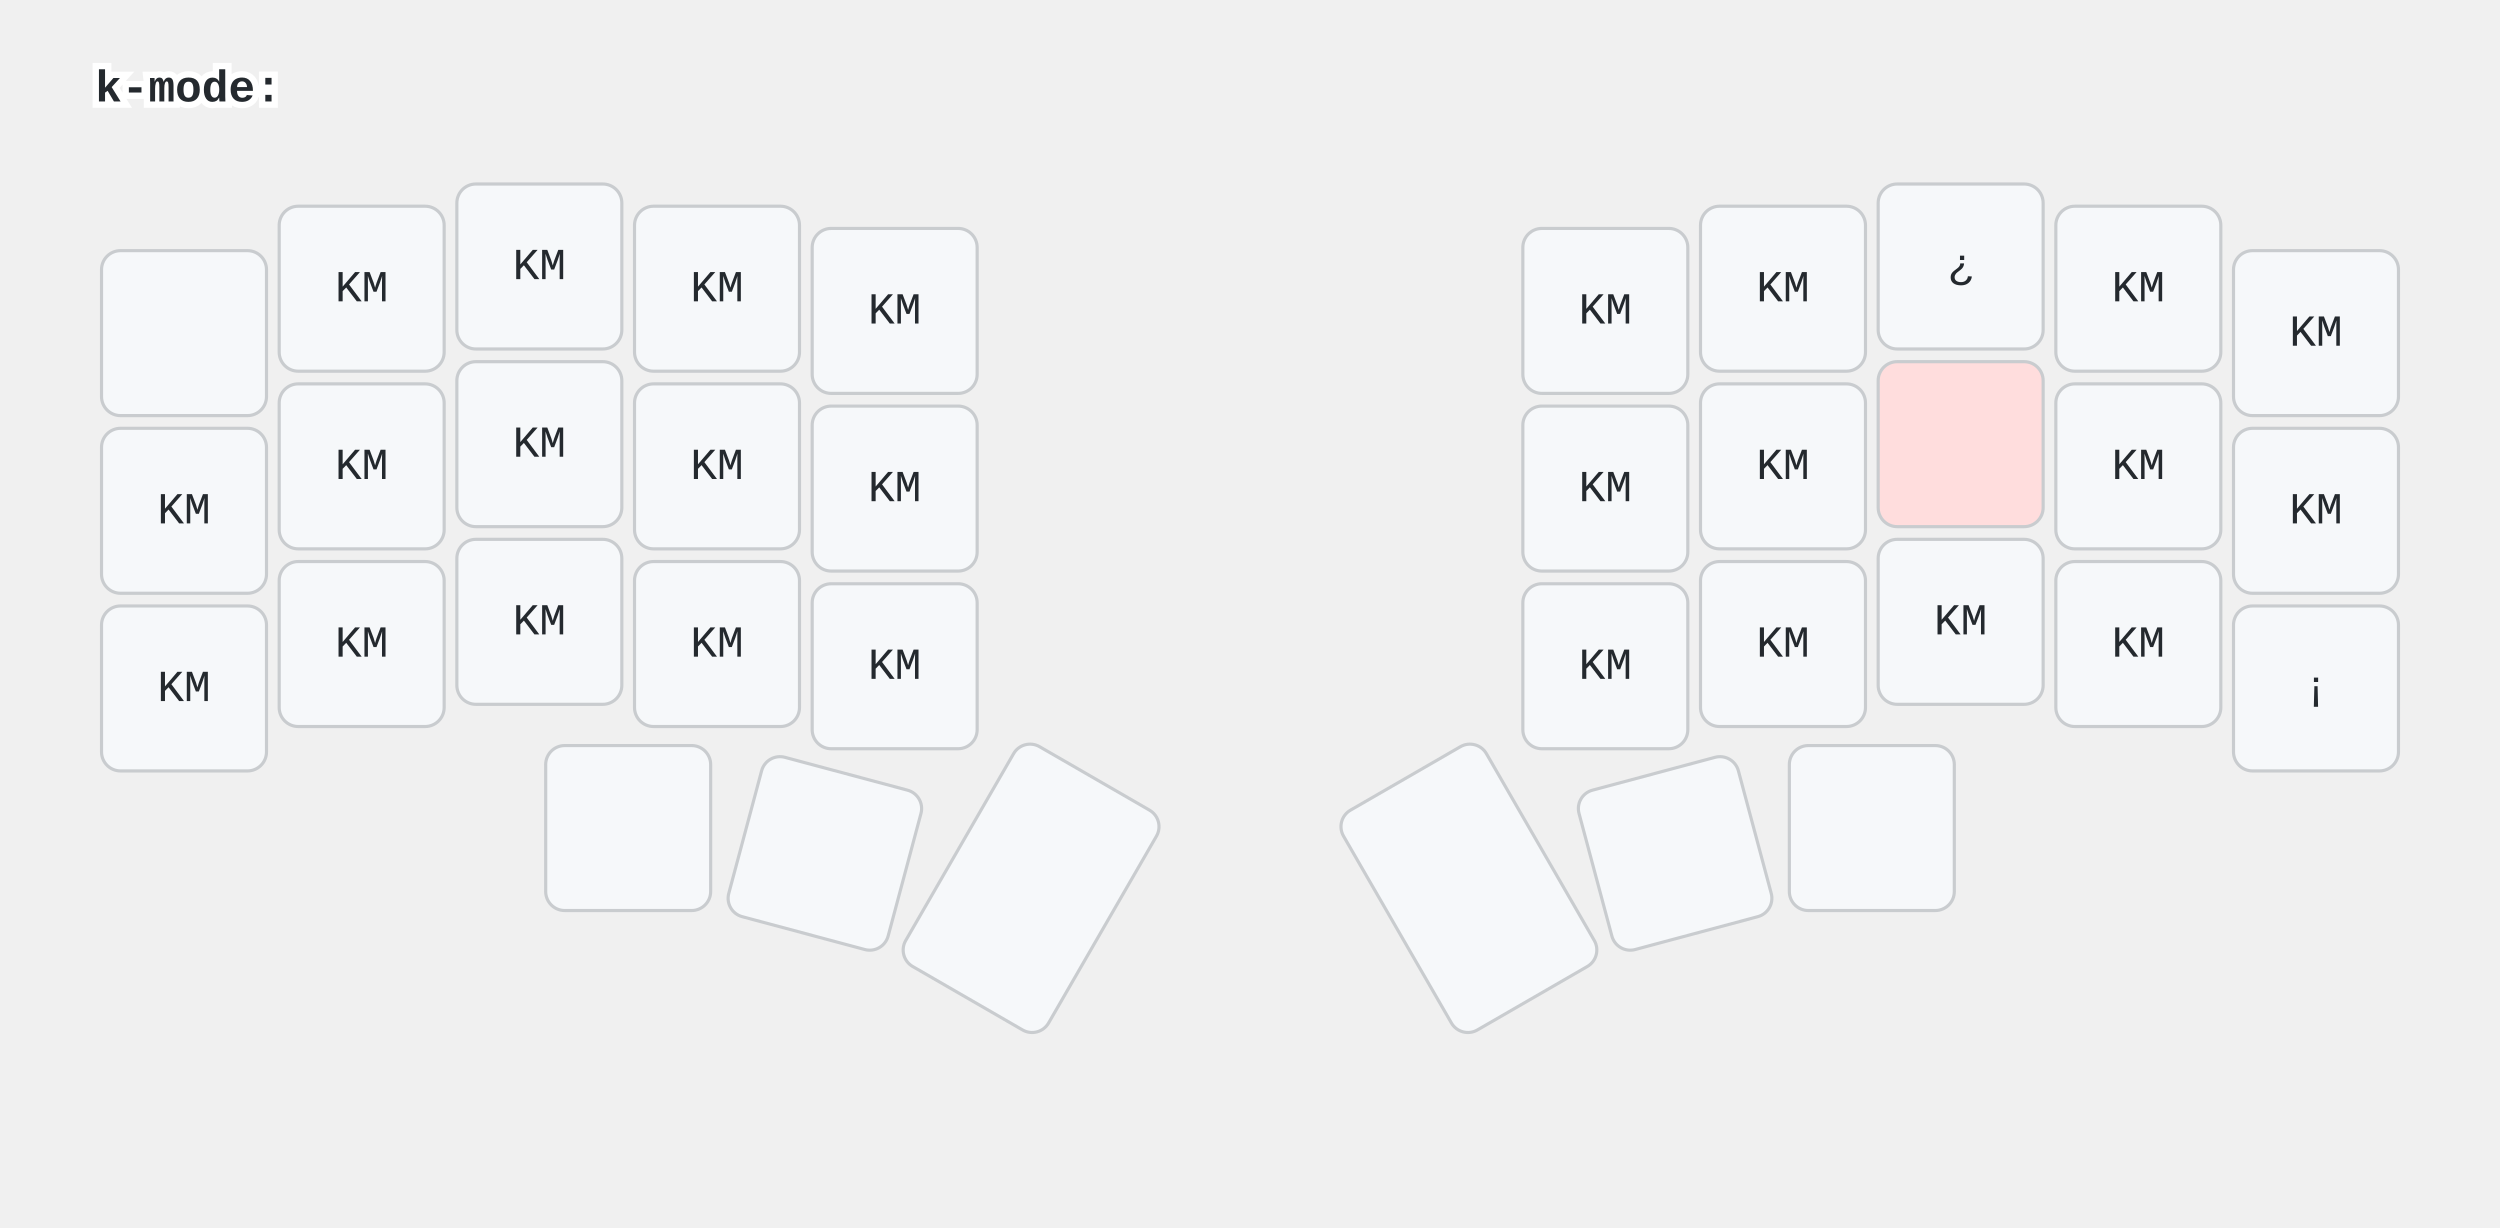
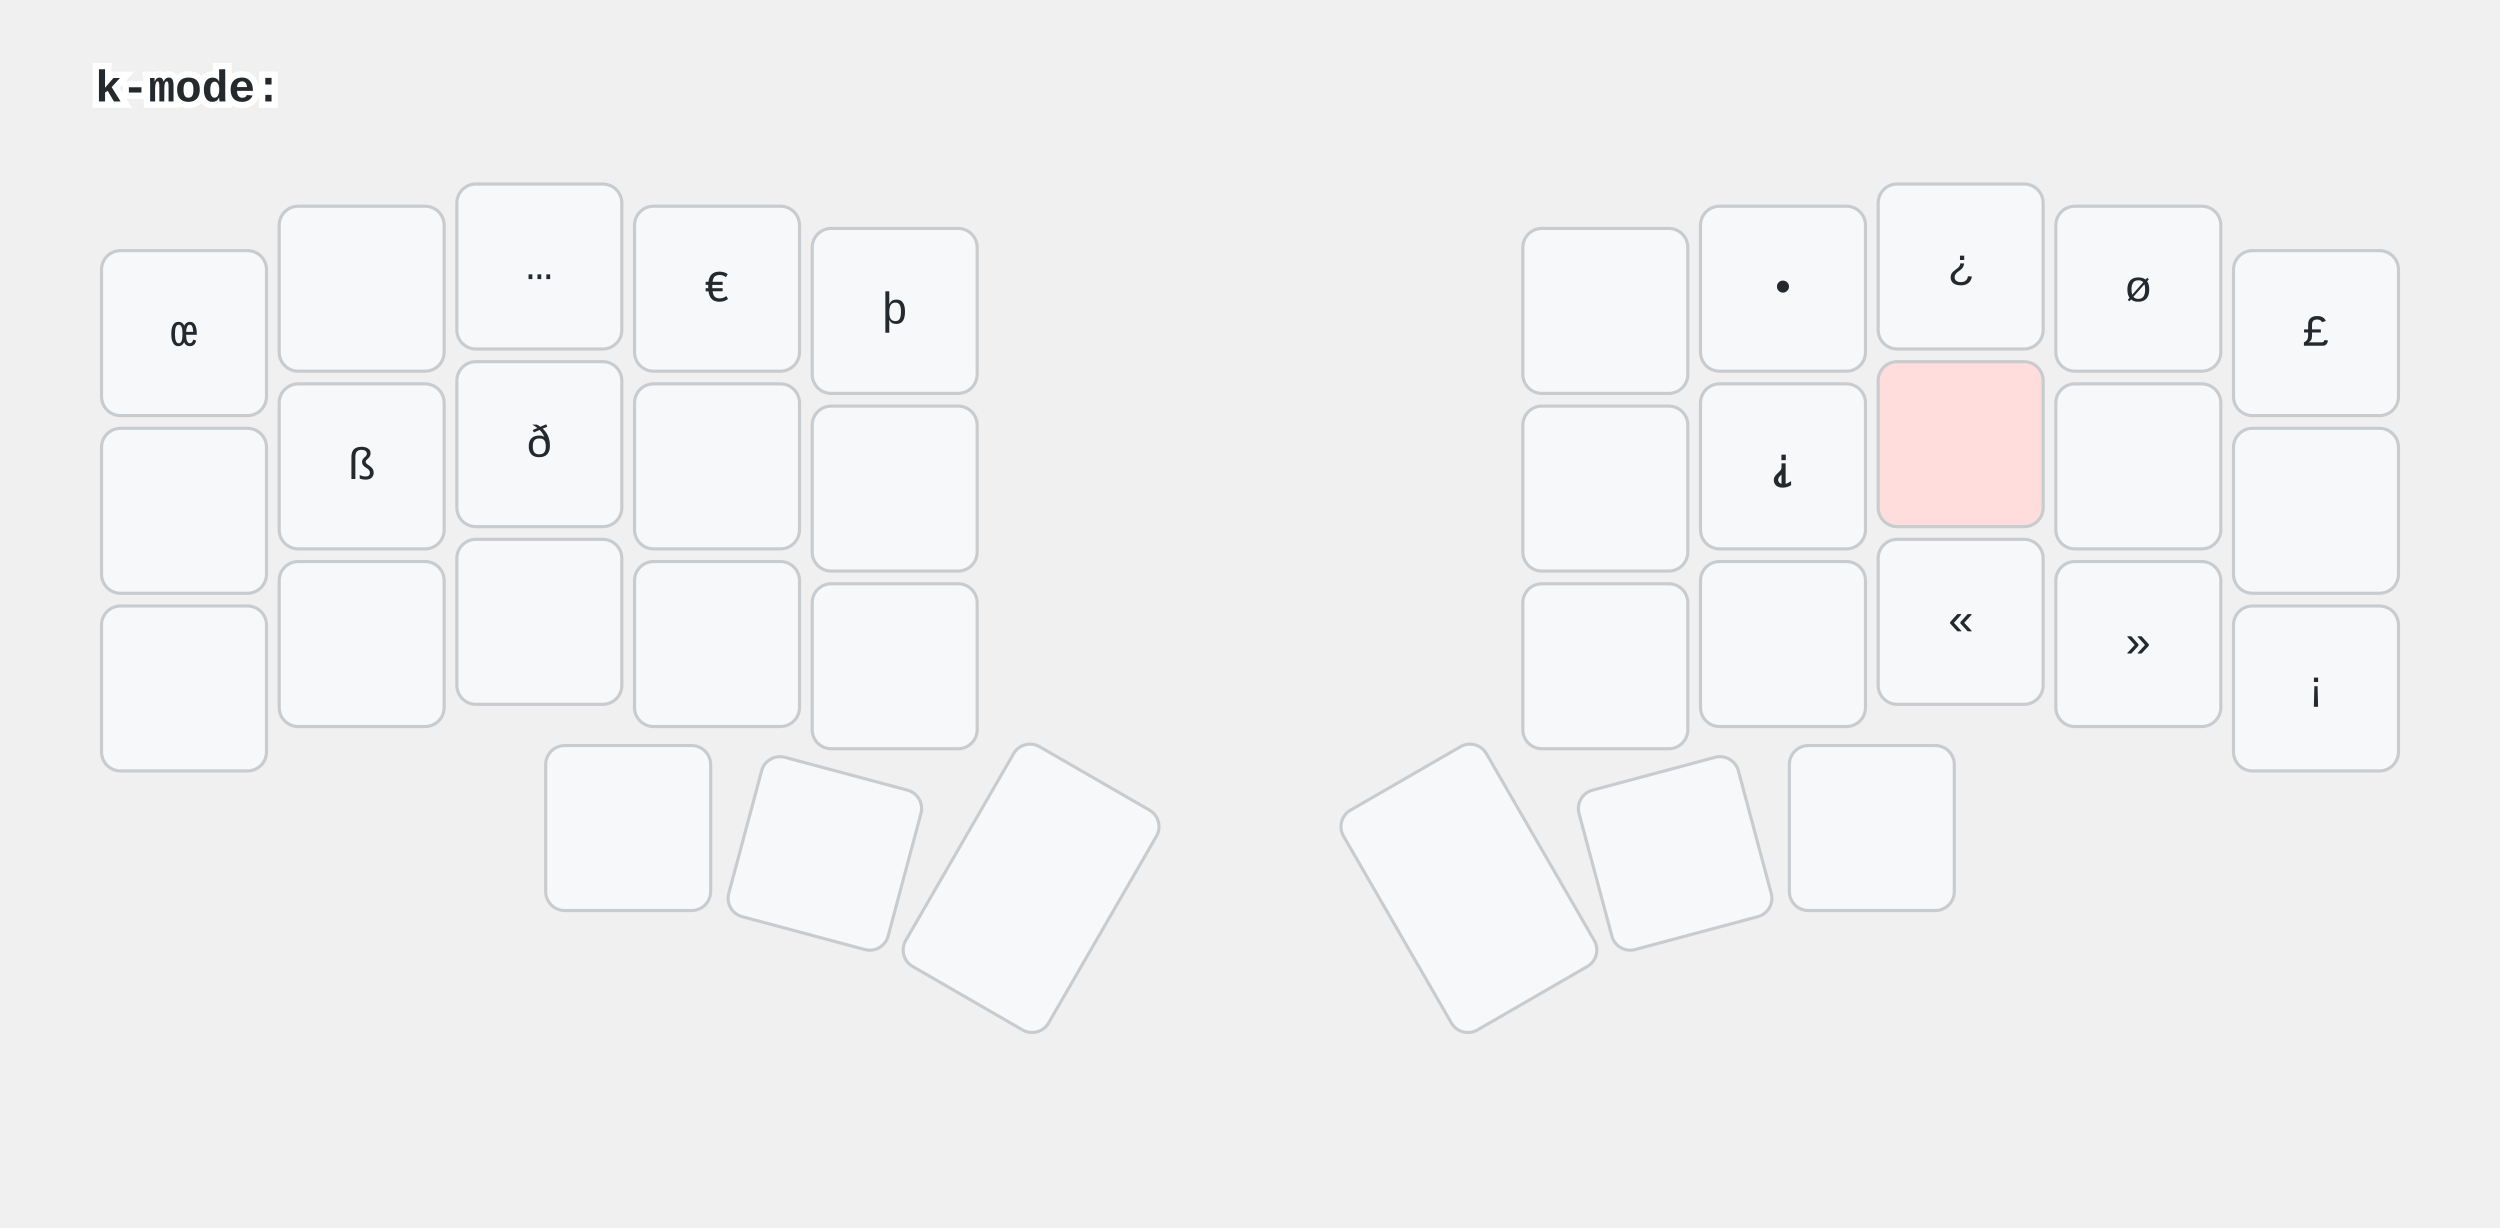
<svg xmlns="http://www.w3.org/2000/svg" width="788" height="387" viewBox="0 0 788 387" class="keymap">
  <style>/* inherit to force styles through use tags */
svg path {
    fill: inherit;
}

/* font and background color specifications */
svg.keymap {
    font-family: SFMono-Regular,Consolas,Liberation Mono,Menlo,monospace;
    font-size: 14px;
    font-kerning: normal;
    text-rendering: optimizeLegibility;
    fill: #24292e;
}

/* default key styling */
rect.key {
    fill: #f6f8fa;
}

rect.key, rect.combo {
    stroke: #c9cccf;
    stroke-width: 1;
}

/* default key side styling, only used is draw_key_sides is set */
rect.side {
    filter: brightness(90%);
}

/* color accent for combo boxes */
rect.combo, rect.combo-separate {
    fill: #cdf;
}

/* color accent for held keys */
rect.held, rect.combo.held {
    fill: #fdd;
}

/* color accent for ghost (optional) keys */
rect.ghost, rect.combo.ghost {
    stroke-dasharray: 4, 4;
    stroke-width: 2;
}

text {
    text-anchor: middle;
    dominant-baseline: middle;
}

/* styling for layer labels */
text.label {
    font-weight: bold;
    text-anchor: start;
    stroke: white;
    stroke-width: 4;
    paint-order: stroke;
}

/* styling for optional footer */
text.footer {
    text-anchor: end;
    dominant-baseline: auto;
    stroke: white;
    stroke-width: 4;
    paint-order: stroke;
}

/* styling for combo tap, and key non-tap label text */
text.combo, text.hold, text.shifted, text.left, text.right {
    font-size: 11px;
}

text.hold {
    text-anchor: middle;
    dominant-baseline: auto;
}

text.shifted {
    text-anchor: middle;
    dominant-baseline: hanging;
}

text.left {
    text-anchor: start;
}

text.right {
    text-anchor: end;
}

text.layer-activator {
    text-decoration: underline;
}

/* styling for hold/shifted label text in combo box */
text.combo.hold, text.combo.shifted, text.combo.left, text.combo.right {
    font-size: 8px;
}

/* lighter symbol for transparent keys */
text.trans {
    fill: #7b7e81;
}

/* styling for combo dendrons */
path.combo {
    stroke-width: 1;
    stroke: gray;
    fill: none;
}

/* Start Tabler Icons Cleanup */
/* cannot use height/width with glyphs */
.icon-tabler &gt; path {
    fill: inherit;
    stroke: inherit;
    stroke-width: 2;
}
/* hide tabler's default box */
.icon-tabler &gt; path[stroke="none"][fill="none"] {
    visibility: hidden;
}
/* End Tabler Icons Cleanup */
</style>
  <g transform="translate(30, 0)" class="layer-k-mode">
    <text x="0" y="28" class="label" id="k-mode">k-mode:</text>
    <g transform="translate(0, 56)">
      <g transform="translate(28, 49)" class="key keypos-0">
        <rect rx="6" ry="6" x="-26" y="-26" width="52" height="52" class="key" />
+         <text x="0" y="0" class="key tap">œ</text>
      </g>
      <g transform="translate(84, 35)" class="key keypos-1">
        <rect rx="6" ry="6" x="-26" y="-26" width="52" height="52" class="key" />
-         <text x="0" y="0" class="key tap">KM</text>
      </g>
      <g transform="translate(140, 28)" class="key keypos-2">
        <rect rx="6" ry="6" x="-26" y="-26" width="52" height="52" class="key" />
-         <text x="0" y="0" class="key tap">KM</text>
+         <text x="0" y="0" class="key tap">…</text>
      </g>
      <g transform="translate(196, 35)" class="key keypos-3">
        <rect rx="6" ry="6" x="-26" y="-26" width="52" height="52" class="key" />
-         <text x="0" y="0" class="key tap">KM</text>
+         <text x="0" y="0" class="key tap">€</text>
      </g>
      <g transform="translate(252, 42)" class="key keypos-4">
        <rect rx="6" ry="6" x="-26" y="-26" width="52" height="52" class="key" />
-         <text x="0" y="0" class="key tap">KM</text>
+         <text x="0" y="0" class="key tap">þ</text>
      </g>
      <g transform="translate(476, 42)" class="key keypos-5">
        <rect rx="6" ry="6" x="-26" y="-26" width="52" height="52" class="key" />
-         <text x="0" y="0" class="key tap">KM</text>
      </g>
      <g transform="translate(532, 35)" class="key keypos-6">
        <rect rx="6" ry="6" x="-26" y="-26" width="52" height="52" class="key" />
-         <text x="0" y="0" class="key tap">KM</text>
+         <text x="0" y="0" class="key tap">•</text>
      </g>
      <g transform="translate(588, 28)" class="key keypos-7">
        <rect rx="6" ry="6" x="-26" y="-26" width="52" height="52" class="key" />
        <text x="0" y="0" class="key tap">¿</text>
      </g>
      <g transform="translate(644, 35)" class="key keypos-8">
        <rect rx="6" ry="6" x="-26" y="-26" width="52" height="52" class="key" />
-         <text x="0" y="0" class="key tap">KM</text>
+         <text x="0" y="0" class="key tap">ø</text>
      </g>
      <g transform="translate(700, 49)" class="key keypos-9">
        <rect rx="6" ry="6" x="-26" y="-26" width="52" height="52" class="key" />
-         <text x="0" y="0" class="key tap">KM</text>
+         <text x="0" y="0" class="key tap">£</text>
      </g>
      <g transform="translate(28, 105)" class="key keypos-10">
        <rect rx="6" ry="6" x="-26" y="-26" width="52" height="52" class="key" />
-         <text x="0" y="0" class="key tap">KM</text>
      </g>
      <g transform="translate(84, 91)" class="key keypos-11">
        <rect rx="6" ry="6" x="-26" y="-26" width="52" height="52" class="key" />
-         <text x="0" y="0" class="key tap">KM</text>
+         <text x="0" y="0" class="key tap">ß</text>
      </g>
      <g transform="translate(140, 84)" class="key keypos-12">
        <rect rx="6" ry="6" x="-26" y="-26" width="52" height="52" class="key" />
-         <text x="0" y="0" class="key tap">KM</text>
+         <text x="0" y="0" class="key tap">ð</text>
      </g>
      <g transform="translate(196, 91)" class="key keypos-13">
        <rect rx="6" ry="6" x="-26" y="-26" width="52" height="52" class="key" />
-         <text x="0" y="0" class="key tap">KM</text>
      </g>
      <g transform="translate(252, 98)" class="key keypos-14">
        <rect rx="6" ry="6" x="-26" y="-26" width="52" height="52" class="key" />
-         <text x="0" y="0" class="key tap">KM</text>
      </g>
      <g transform="translate(476, 98)" class="key keypos-15">
        <rect rx="6" ry="6" x="-26" y="-26" width="52" height="52" class="key" />
-         <text x="0" y="0" class="key tap">KM</text>
      </g>
      <g transform="translate(532, 91)" class="key keypos-16">
        <rect rx="6" ry="6" x="-26" y="-26" width="52" height="52" class="key" />
-         <text x="0" y="0" class="key tap">KM</text>
+         <text x="0" y="0" class="key tap">⸘</text>
      </g>
      <g transform="translate(588, 84)" class="key held keypos-17">
        <rect rx="6" ry="6" x="-26" y="-26" width="52" height="52" class="key held" />
      </g>
      <g transform="translate(644, 91)" class="key keypos-18">
        <rect rx="6" ry="6" x="-26" y="-26" width="52" height="52" class="key" />
-         <text x="0" y="0" class="key tap">KM</text>
      </g>
      <g transform="translate(700, 105)" class="key keypos-19">
        <rect rx="6" ry="6" x="-26" y="-26" width="52" height="52" class="key" />
-         <text x="0" y="0" class="key tap">KM</text>
      </g>
      <g transform="translate(28, 161)" class="key keypos-20">
        <rect rx="6" ry="6" x="-26" y="-26" width="52" height="52" class="key" />
-         <text x="0" y="0" class="key tap">KM</text>
      </g>
      <g transform="translate(84, 147)" class="key keypos-21">
        <rect rx="6" ry="6" x="-26" y="-26" width="52" height="52" class="key" />
-         <text x="0" y="0" class="key tap">KM</text>
      </g>
      <g transform="translate(140, 140)" class="key keypos-22">
        <rect rx="6" ry="6" x="-26" y="-26" width="52" height="52" class="key" />
-         <text x="0" y="0" class="key tap">KM</text>
      </g>
      <g transform="translate(196, 147)" class="key keypos-23">
        <rect rx="6" ry="6" x="-26" y="-26" width="52" height="52" class="key" />
-         <text x="0" y="0" class="key tap">KM</text>
      </g>
      <g transform="translate(252, 154)" class="key keypos-24">
        <rect rx="6" ry="6" x="-26" y="-26" width="52" height="52" class="key" />
-         <text x="0" y="0" class="key tap">KM</text>
      </g>
      <g transform="translate(476, 154)" class="key keypos-25">
        <rect rx="6" ry="6" x="-26" y="-26" width="52" height="52" class="key" />
-         <text x="0" y="0" class="key tap">KM</text>
      </g>
      <g transform="translate(532, 147)" class="key keypos-26">
        <rect rx="6" ry="6" x="-26" y="-26" width="52" height="52" class="key" />
-         <text x="0" y="0" class="key tap">KM</text>
      </g>
      <g transform="translate(588, 140)" class="key keypos-27">
        <rect rx="6" ry="6" x="-26" y="-26" width="52" height="52" class="key" />
-         <text x="0" y="0" class="key tap">KM</text>
+         <text x="0" y="0" class="key tap">«</text>
      </g>
      <g transform="translate(644, 147)" class="key keypos-28">
        <rect rx="6" ry="6" x="-26" y="-26" width="52" height="52" class="key" />
-         <text x="0" y="0" class="key tap">KM</text>
+         <text x="0" y="0" class="key tap">»</text>
      </g>
      <g transform="translate(700, 161)" class="key keypos-29">
        <rect rx="6" ry="6" x="-26" y="-26" width="52" height="52" class="key" />
        <text x="0" y="0" class="key tap">¡</text>
      </g>
      <g transform="translate(168, 205)" class="key keypos-30">
        <rect rx="6" ry="6" x="-26" y="-26" width="52" height="52" class="key" />
      </g>
      <g transform="translate(230, 213) rotate(15.0)" class="key keypos-31">
        <rect rx="6" ry="6" x="-26" y="-26" width="52" height="52" class="key" />
      </g>
      <g transform="translate(295, 224) rotate(30.0)" class="key keypos-32">
        <rect rx="6" ry="6" x="-26" y="-40" width="52" height="80" class="key" />
      </g>
      <g transform="translate(433, 224) rotate(-30.0)" class="key keypos-33">
        <rect rx="6" ry="6" x="-26" y="-40" width="52" height="80" class="key" />
      </g>
      <g transform="translate(498, 213) rotate(-15.0)" class="key keypos-34">
        <rect rx="6" ry="6" x="-26" y="-26" width="52" height="52" class="key" />
      </g>
      <g transform="translate(560, 205)" class="key keypos-35">
        <rect rx="6" ry="6" x="-26" y="-26" width="52" height="52" class="key" />
      </g>
    </g>
  </g>
</svg>
